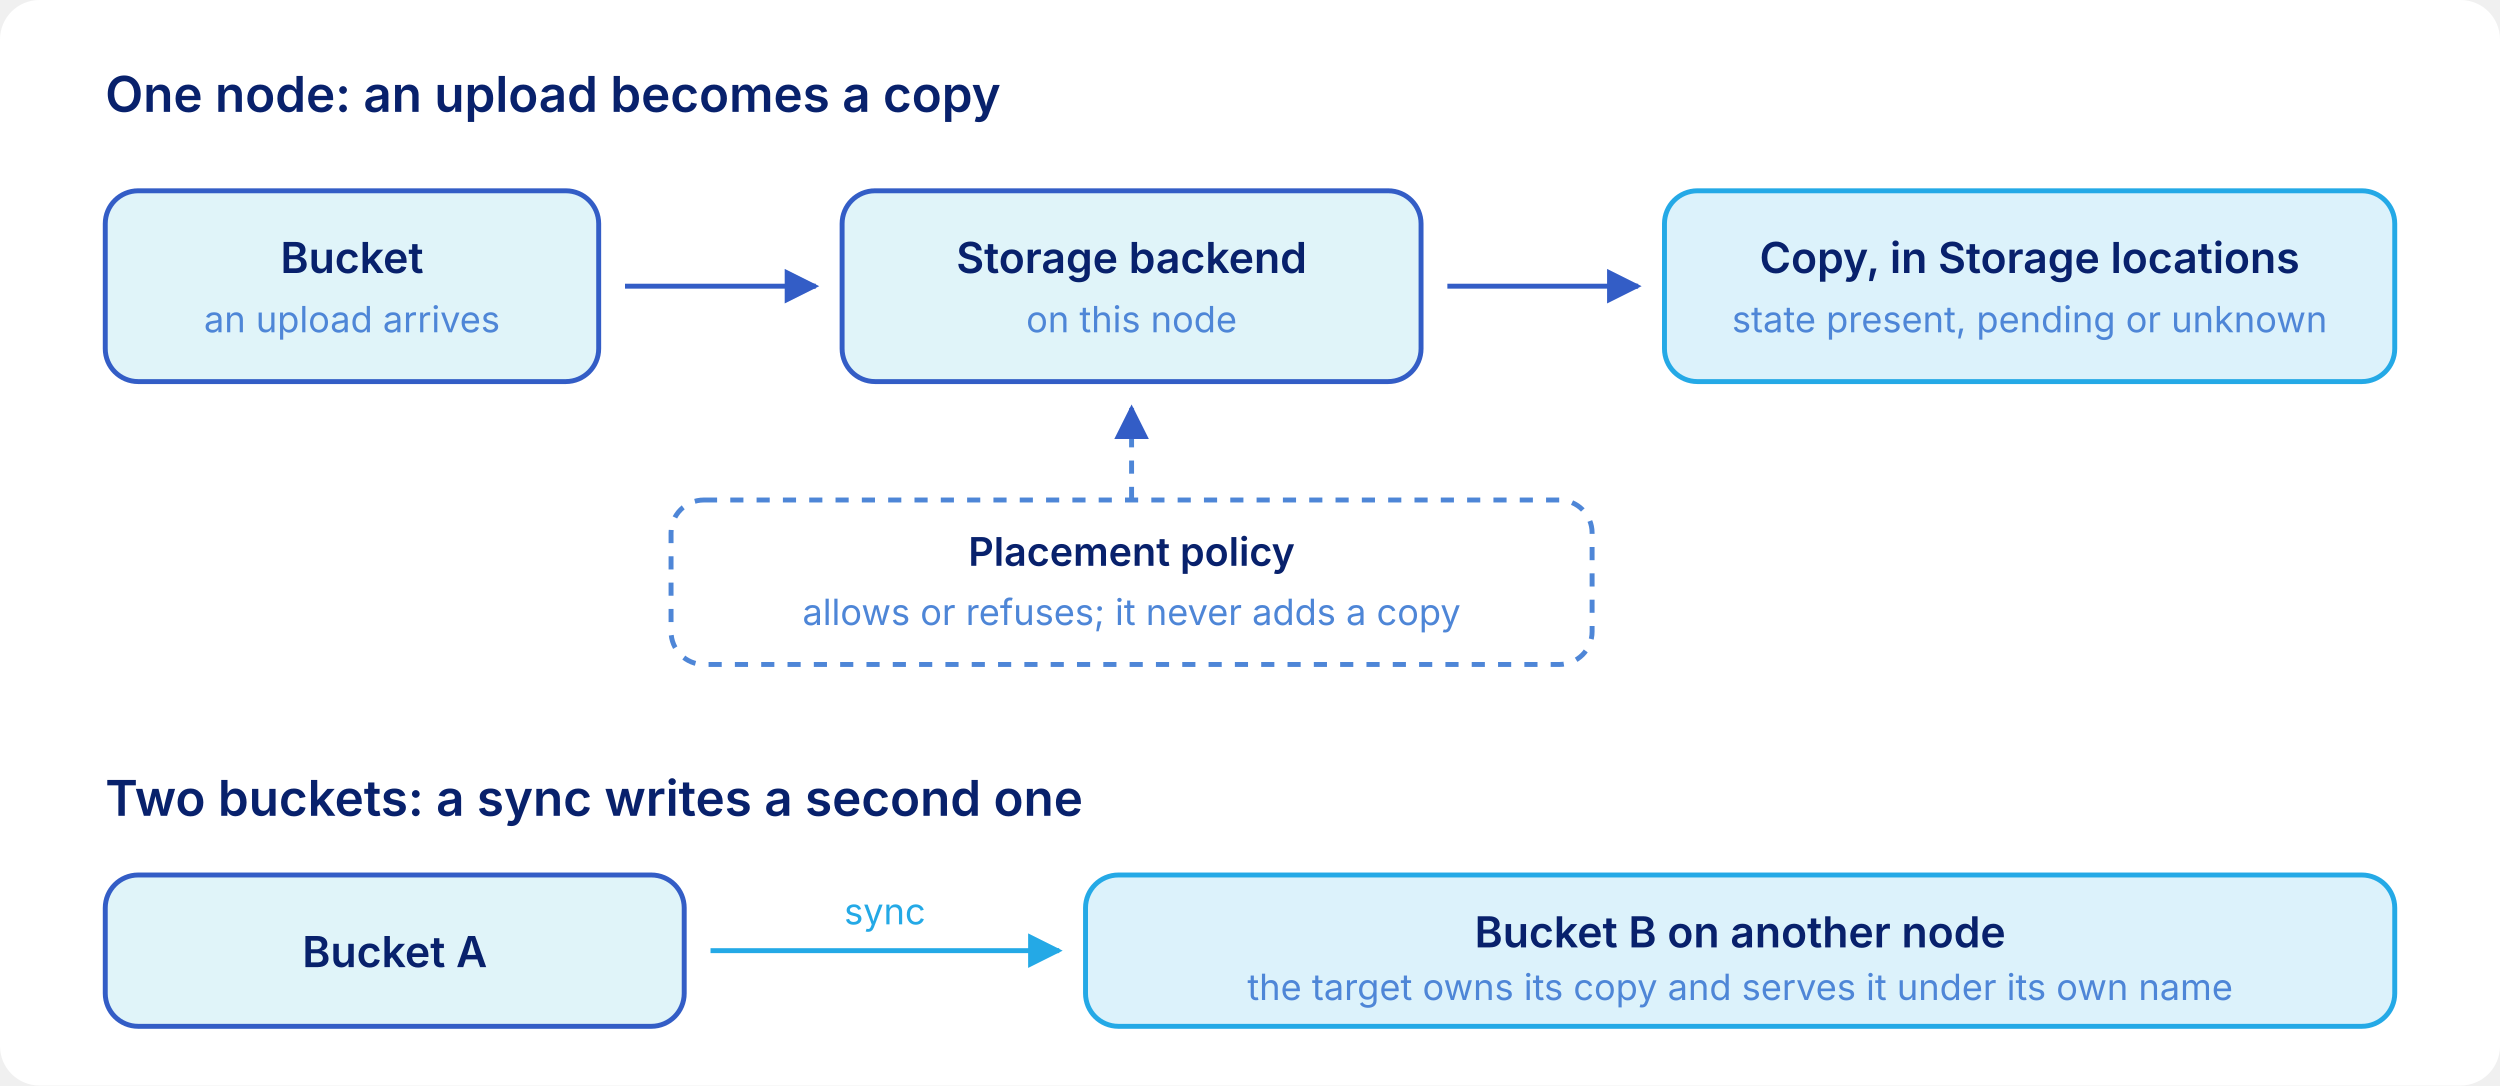
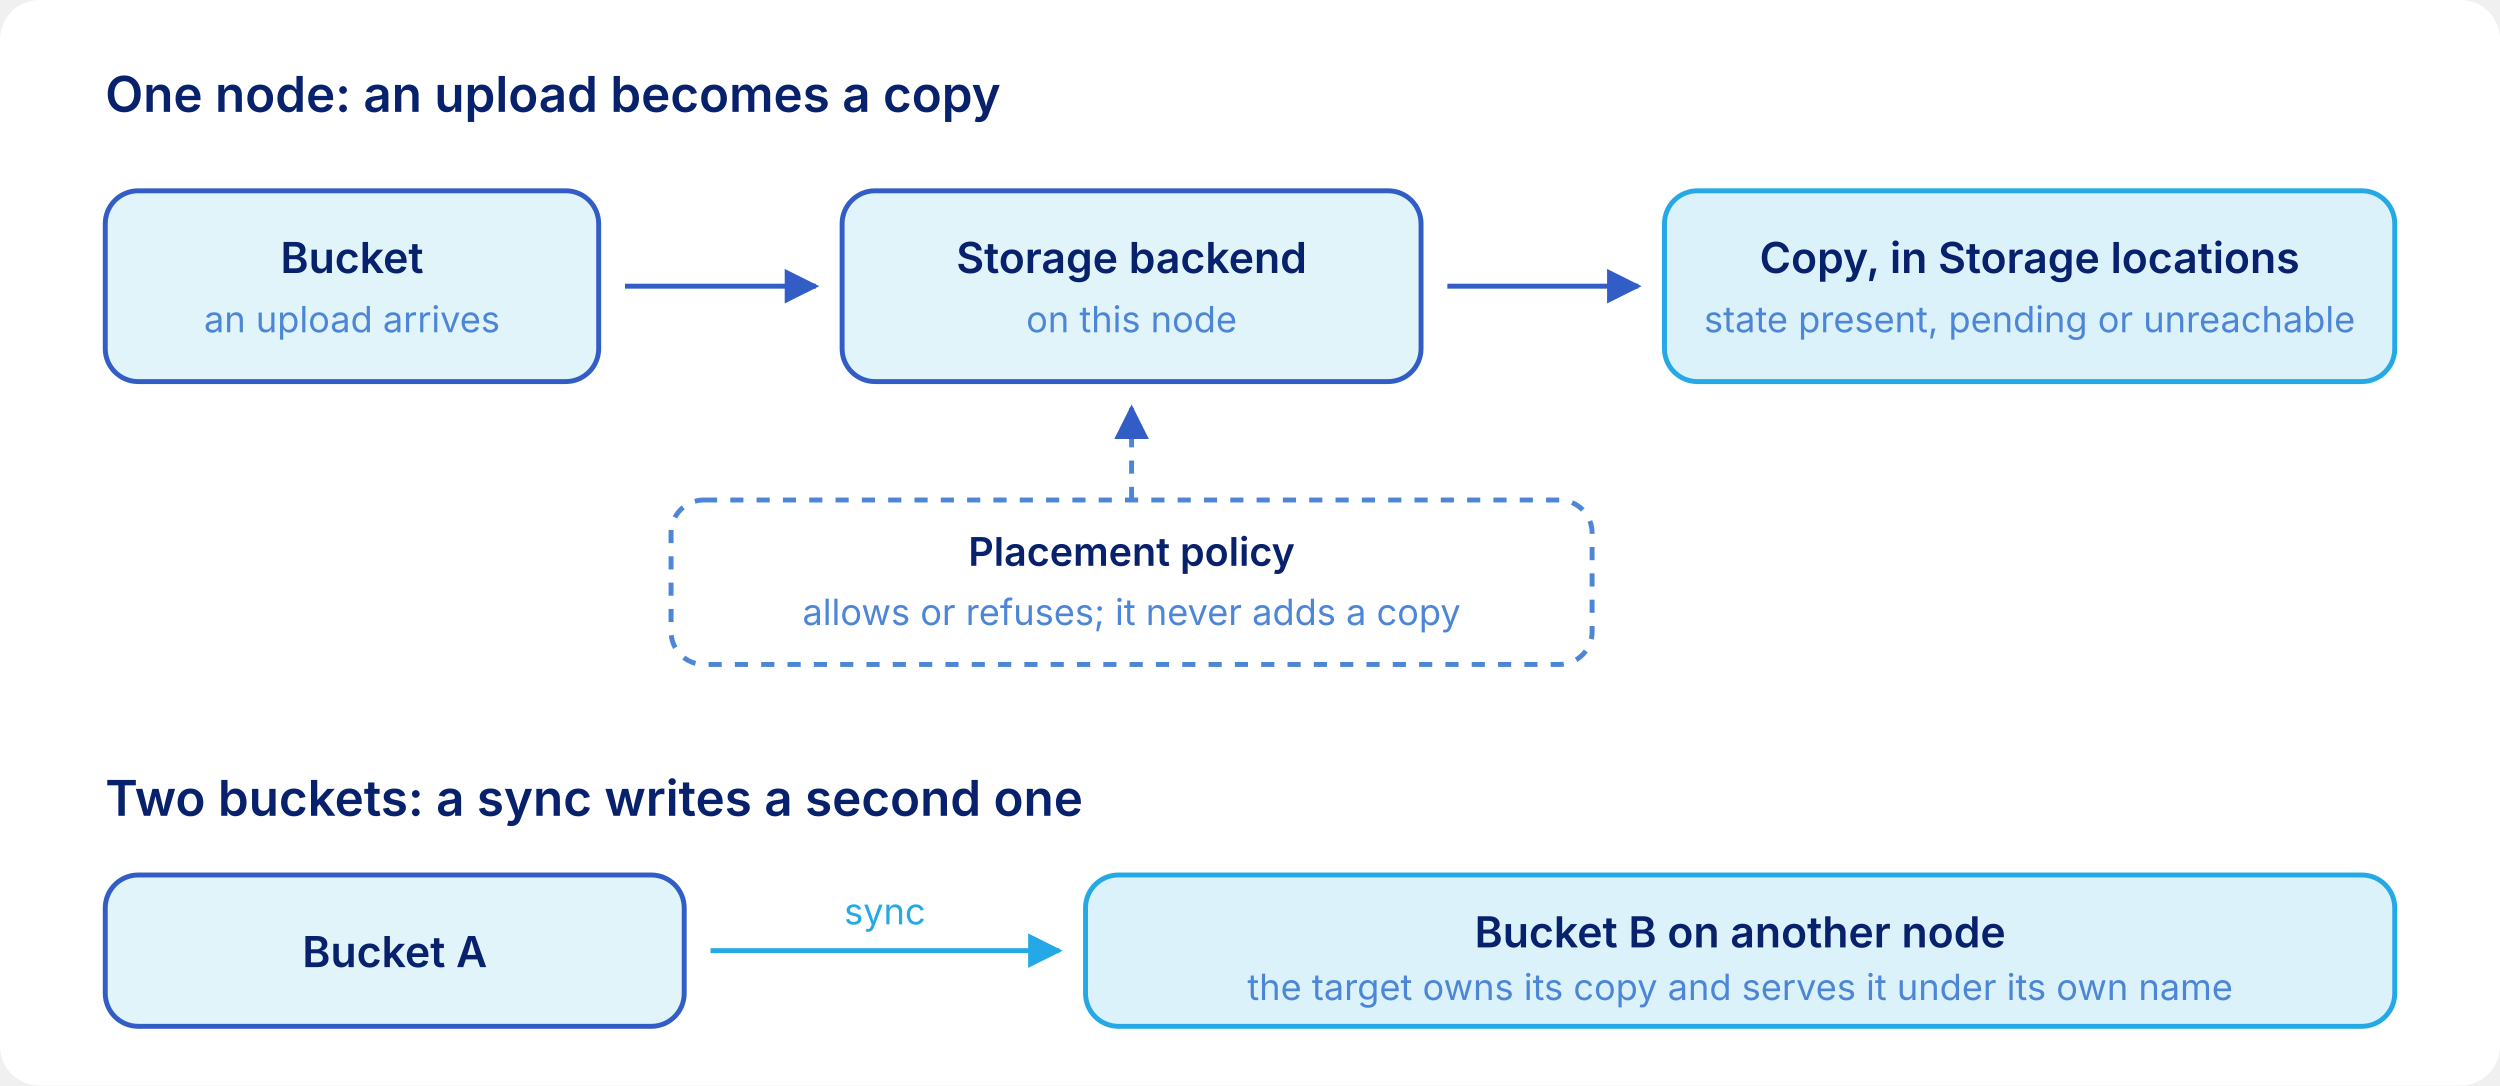
<svg xmlns="http://www.w3.org/2000/svg" viewBox="0 0 760 330" role="img" width="760" height="330" aria-label="An upload goes through a storage backend to a copy, a placement policy allows or refuses that copy, and a bucket sync writes a second bucket on another node">
  <defs>
    <marker id="wdl-arrow" viewBox="0 0 10 10" refX="9" refY="5" markerWidth="7" markerHeight="7" orient="auto-start-reverse">
      <path d="M 0 0 L 10 5 L 0 10 z" fill="#335DC6" />
    </marker>
    <marker id="wdl-arrow-aqua" viewBox="0 0 10 10" refX="9" refY="5" markerWidth="7" markerHeight="7" orient="auto-start-reverse">
      <path d="M 0 0 L 10 5 L 0 10 z" fill="#24A9E6" />
    </marker>
  </defs>
  <rect width="760" height="330" rx="12" fill="#ffffff" />
  <g font-family="Inter, system-ui, sans-serif" fill="#08216C">
    <text x="32" y="34" font-size="15" font-weight="600">One node: an upload becomes a copy</text>
    <rect x="32" y="58" width="150" height="58" rx="10" fill="#55C4DE" fill-opacity="0.18" stroke="#335DC6" stroke-width="1.5" />
    <text x="107" y="83" font-size="13" font-weight="600" text-anchor="middle">Bucket</text>
    <text x="107" y="101" font-size="11" fill="#4E86D7" text-anchor="middle">an upload arrives</text>
    <line x1="190" y1="87" x2="248" y2="87" stroke="#335DC6" stroke-width="1.5" marker-end="url(#wdl-arrow)" />
    <rect x="256" y="58" width="176" height="58" rx="10" fill="#55C4DE" fill-opacity="0.18" stroke="#335DC6" stroke-width="1.5" />
    <text x="344" y="83" font-size="13" font-weight="600" text-anchor="middle">Storage backend</text>
    <text x="344" y="101" font-size="11" fill="#4E86D7" text-anchor="middle">on this node</text>
    <line x1="440" y1="87" x2="498" y2="87" stroke="#335DC6" stroke-width="1.5" marker-end="url(#wdl-arrow)" />
    <rect x="506" y="58" width="222" height="58" rx="10" fill="#24A9E6" fill-opacity="0.16" stroke="#24A9E6" stroke-width="1.5" />
    <text x="617" y="83" font-size="13" font-weight="600" text-anchor="middle">Copy, in Storage locations</text>
-     <text x="617" y="101" font-size="11" fill="#4E86D7" text-anchor="middle">state present, pending or unknown</text>
+     <text x="617" y="101" font-size="11" fill="#4E86D7" text-anchor="middle">state present, pending or unreachable</text>
    <line x1="344" y1="152" x2="344" y2="124" stroke="#4E86D7" stroke-width="1.5" stroke-dasharray="4 4" marker-end="url(#wdl-arrow)" />
    <rect x="204" y="152" width="280" height="50" rx="10" fill="#ffffff" stroke="#4E86D7" stroke-width="1.5" stroke-dasharray="4 4" />
    <text x="344" y="172" font-size="12" font-weight="600" text-anchor="middle">Placement policy</text>
    <text x="344" y="190" font-size="11" fill="#4E86D7" text-anchor="middle">allows or refuses; it never adds a copy</text>
    <text x="32" y="248" font-size="15" font-weight="600">Two buckets: a sync writes a second one</text>
    <rect x="32" y="266" width="176" height="46" rx="10" fill="#55C4DE" fill-opacity="0.18" stroke="#335DC6" stroke-width="1.5" />
    <text x="120" y="294" font-size="13" font-weight="600" text-anchor="middle">Bucket A</text>
    <line x1="216" y1="289" x2="322" y2="289" stroke="#24A9E6" stroke-width="1.5" marker-end="url(#wdl-arrow-aqua)" />
    <text x="269" y="281" font-size="11" fill="#24A9E6" text-anchor="middle">sync</text>
    <rect x="330" y="266" width="398" height="46" rx="10" fill="#24A9E6" fill-opacity="0.16" stroke="#24A9E6" stroke-width="1.5" />
    <text x="529" y="288" font-size="13" font-weight="600" text-anchor="middle">Bucket B on another node</text>
    <text x="529" y="304" font-size="11" fill="#4E86D7" text-anchor="middle">the target owns its copy and serves it under its own name</text>
  </g>
</svg>
